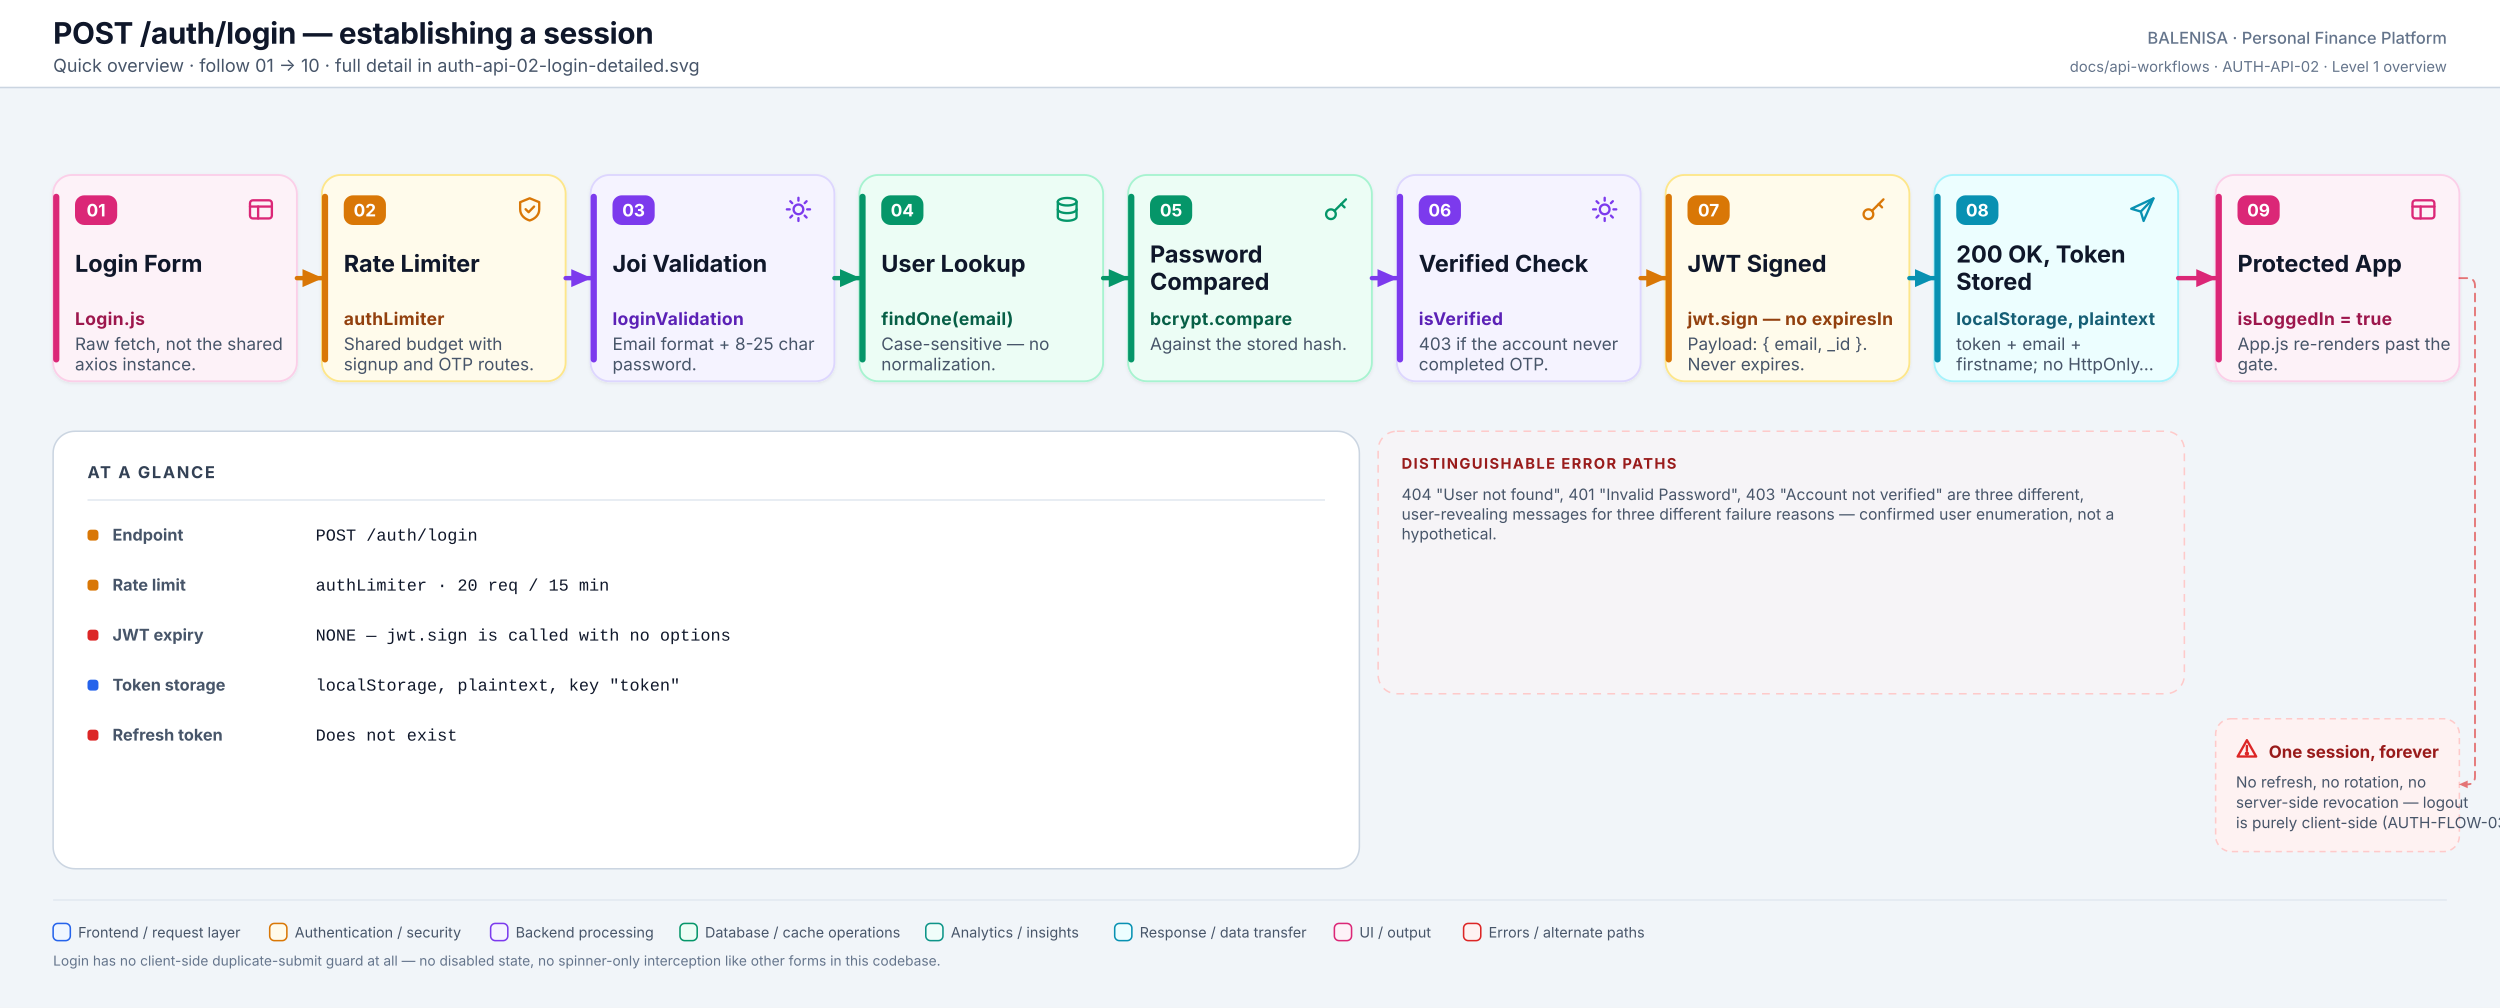
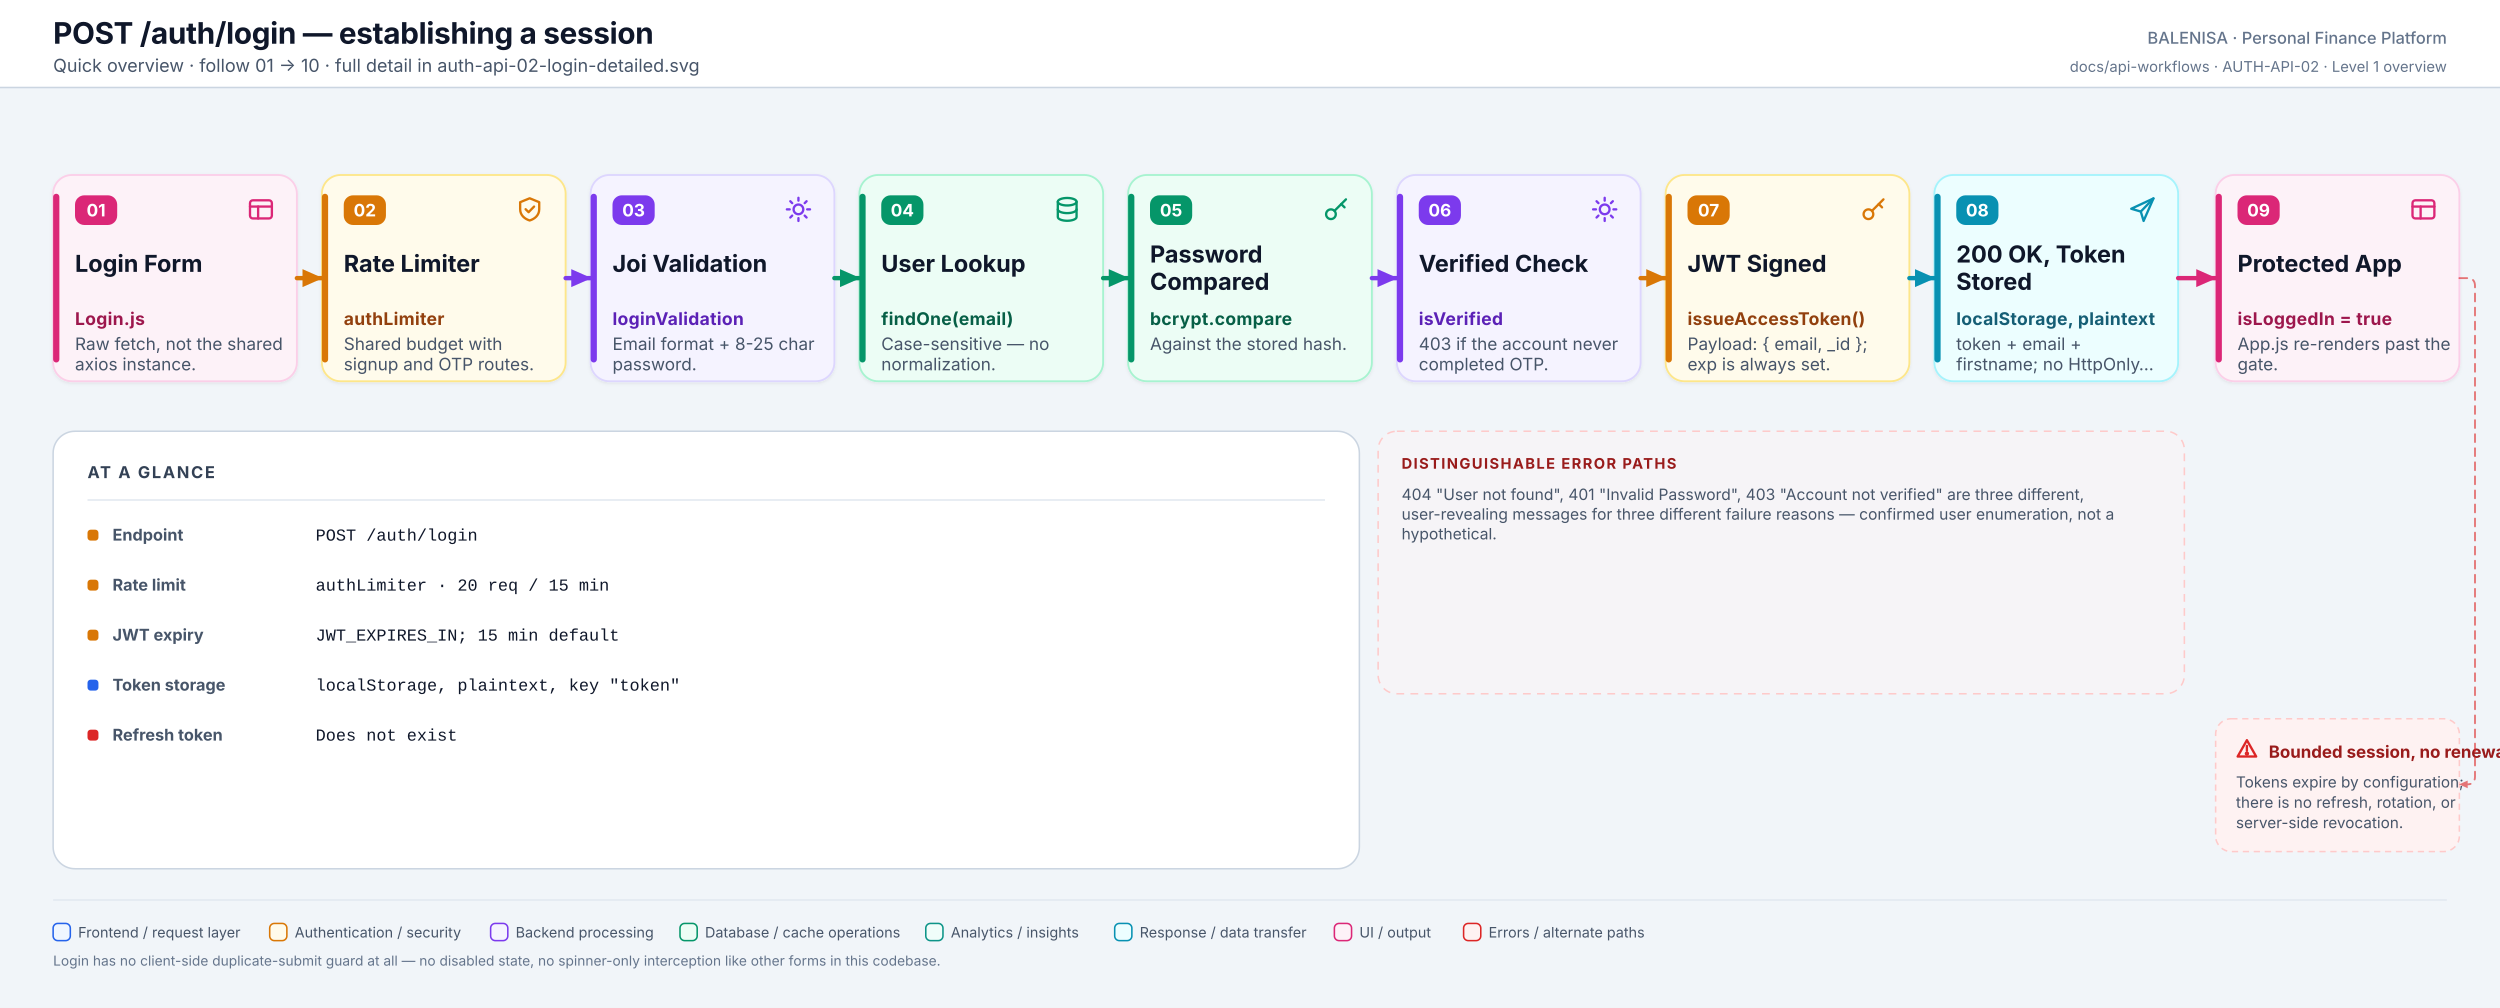
<svg xmlns="http://www.w3.org/2000/svg" width="1600" height="645" viewBox="0 0 1600 645" role="img">
  <defs>
    <filter id="cardShadow" x="-20%" y="-20%" width="140%" height="150%">
      <feDropShadow dx="0" dy="1" stdDeviation="1.25" flood-color="#0F172A" flood-opacity="0.07" />
    </filter>
    <filter id="regionShadow" x="-10%" y="-10%" width="120%" height="120%">
      <feDropShadow dx="0" dy="1" stdDeviation="1.5" flood-color="#0F172A" flood-opacity="0.04" />
    </filter>
    <marker id="arrow-frontend" viewBox="0 0 10 10" refX="8.2" refY="5" markerWidth="5.4" markerHeight="5.4" orient="auto-start-reverse">
      <path d="M 0 1.2 L 8.6 5 L 0 8.8 z" fill="#2563EB" />
    </marker>
    <marker id="arrow-auth" viewBox="0 0 10 10" refX="8.2" refY="5" markerWidth="5.4" markerHeight="5.4" orient="auto-start-reverse">
      <path d="M 0 1.2 L 8.6 5 L 0 8.8 z" fill="#D97706" />
    </marker>
    <marker id="arrow-backend" viewBox="0 0 10 10" refX="8.2" refY="5" markerWidth="5.4" markerHeight="5.4" orient="auto-start-reverse">
      <path d="M 0 1.2 L 8.6 5 L 0 8.8 z" fill="#7C3AED" />
    </marker>
    <marker id="arrow-database" viewBox="0 0 10 10" refX="8.2" refY="5" markerWidth="5.4" markerHeight="5.4" orient="auto-start-reverse">
      <path d="M 0 1.2 L 8.6 5 L 0 8.8 z" fill="#059669" />
    </marker>
    <marker id="arrow-insights" viewBox="0 0 10 10" refX="8.2" refY="5" markerWidth="5.4" markerHeight="5.4" orient="auto-start-reverse">
      <path d="M 0 1.2 L 8.6 5 L 0 8.8 z" fill="#0D9488" />
    </marker>
    <marker id="arrow-response" viewBox="0 0 10 10" refX="8.2" refY="5" markerWidth="5.4" markerHeight="5.4" orient="auto-start-reverse">
      <path d="M 0 1.2 L 8.6 5 L 0 8.8 z" fill="#0891B2" />
    </marker>
    <marker id="arrow-ui" viewBox="0 0 10 10" refX="8.2" refY="5" markerWidth="5.4" markerHeight="5.4" orient="auto-start-reverse">
      <path d="M 0 1.2 L 8.6 5 L 0 8.8 z" fill="#DB2777" />
    </marker>
    <marker id="arrow-error" viewBox="0 0 10 10" refX="8.2" refY="5" markerWidth="5.4" markerHeight="5.4" orient="auto-start-reverse">
      <path d="M 0 1.2 L 8.6 5 L 0 8.8 z" fill="#DC2626" />
    </marker>
  </defs>
  <rect width="1600" height="645" fill="#F1F5F9" />
  <rect x="0" y="0" width="1600" height="56" fill="#FFFFFF" />
  <path d="M 0 56 H 1600" stroke="#CBD5E1" stroke-width="1" />
  <text x="34.0" y="28.0" font-family="Inter, 'Segoe UI', Arial, Helvetica, sans-serif" font-size="19.00" font-weight="700" fill="#0F172A" letter-spacing="-0.20" text-anchor="start" opacity="1.00">POST /auth/login — establishing a session</text>
  <text x="34.0" y="46.0" font-family="Inter, 'Segoe UI', Arial, Helvetica, sans-serif" font-size="11.50" font-weight="400" fill="#475569" letter-spacing="0.00" text-anchor="start" opacity="1.00">Quick overview · follow 01 → 10 · full detail in auth-api-02-login-detailed.svg</text>
  <text x="1566.0" y="28.0" font-family="Inter, 'Segoe UI', Arial, Helvetica, sans-serif" font-size="10.50" font-weight="500" fill="#64748B" letter-spacing="0.00" text-anchor="end" opacity="1.00">BALENISA · Personal Finance Platform</text>
  <text x="1566.0" y="46.0" font-family="Inter, 'Segoe UI', Arial, Helvetica, sans-serif" font-size="9.50" font-weight="400" fill="#64748B" letter-spacing="0.00" text-anchor="end" opacity="1.00">docs/api-workflows · AUTH-API-02 · Level 1 overview</text>
  <g>
    <rect x="34.0" y="276.0" width="836.0" height="280.0" rx="14" fill="#FFFFFF" stroke="#CBD5E1" stroke-width="1" />
    <text x="56.0" y="306.0" font-family="Inter, 'Segoe UI', Arial, Helvetica, sans-serif" font-size="10.50" font-weight="700" fill="#334155" letter-spacing="1.10" text-anchor="start" opacity="1.00">AT A GLANCE</text>
    <path d="M 56.0 320.0 H 848.0" stroke="#E2E8F0" stroke-width="1" />
    <rect x="56.0" y="339.0" width="7" height="7" rx="2" fill="#D97706" />
    <text x="72.0" y="346.0" font-family="Inter, 'Segoe UI', Arial, Helvetica, sans-serif" font-size="10.40" font-weight="700" fill="#475569" letter-spacing="0.00" text-anchor="start" opacity="1.00">Endpoint</text>
    <text x="202.0" y="346.0" font-family="'JetBrains Mono', 'Cascadia Mono', 'Liberation Mono', Consolas, monospace" font-size="10.80" font-weight="400" fill="#0F172A" letter-spacing="0.00" text-anchor="start" opacity="1.00">POST /auth/login</text>
    <rect x="56.0" y="371.0" width="7" height="7" rx="2" fill="#D97706" />
    <text x="72.0" y="378.0" font-family="Inter, 'Segoe UI', Arial, Helvetica, sans-serif" font-size="10.40" font-weight="700" fill="#475569" letter-spacing="0.00" text-anchor="start" opacity="1.00">Rate limit</text>
    <text x="202.0" y="378.0" font-family="'JetBrains Mono', 'Cascadia Mono', 'Liberation Mono', Consolas, monospace" font-size="10.80" font-weight="400" fill="#0F172A" letter-spacing="0.00" text-anchor="start" opacity="1.00">authLimiter · 20 req / 15 min</text>
-     <rect x="56.0" y="403.0" width="7" height="7" rx="2" fill="#DC2626" />
+     <rect x="56.0" y="403.0" width="7" height="7" rx="2" fill="#D97706" />
    <text x="72.0" y="410.0" font-family="Inter, 'Segoe UI', Arial, Helvetica, sans-serif" font-size="10.40" font-weight="700" fill="#475569" letter-spacing="0.00" text-anchor="start" opacity="1.00">JWT expiry</text>
-     <text x="202.0" y="410.0" font-family="'JetBrains Mono', 'Cascadia Mono', 'Liberation Mono', Consolas, monospace" font-size="10.80" font-weight="400" fill="#0F172A" letter-spacing="0.00" text-anchor="start" opacity="1.00">NONE — jwt.sign is called with no options</text>
+     <text x="202.0" y="410.0" font-family="'JetBrains Mono', 'Cascadia Mono', 'Liberation Mono', Consolas, monospace" font-size="10.80" font-weight="400" fill="#0F172A" letter-spacing="0.00" text-anchor="start" opacity="1.00">JWT_EXPIRES_IN; 15 min default</text>
    <rect x="56.0" y="435.0" width="7" height="7" rx="2" fill="#2563EB" />
    <text x="72.0" y="442.0" font-family="Inter, 'Segoe UI', Arial, Helvetica, sans-serif" font-size="10.40" font-weight="700" fill="#475569" letter-spacing="0.00" text-anchor="start" opacity="1.00">Token storage</text>
    <text x="202.0" y="442.0" font-family="'JetBrains Mono', 'Cascadia Mono', 'Liberation Mono', Consolas, monospace" font-size="10.80" font-weight="400" fill="#0F172A" letter-spacing="0.00" text-anchor="start" opacity="1.00">localStorage, plaintext, key "token"</text>
    <rect x="56.0" y="467.0" width="7" height="7" rx="2" fill="#DC2626" />
    <text x="72.0" y="474.0" font-family="Inter, 'Segoe UI', Arial, Helvetica, sans-serif" font-size="10.40" font-weight="700" fill="#475569" letter-spacing="0.00" text-anchor="start" opacity="1.00">Refresh token</text>
    <text x="202.0" y="474.0" font-family="'JetBrains Mono', 'Cascadia Mono', 'Liberation Mono', Consolas, monospace" font-size="10.80" font-weight="400" fill="#0F172A" letter-spacing="0.00" text-anchor="start" opacity="1.00">Does not exist</text>
  </g>
  <g>
    <rect x="882.0" y="276.0" width="516.0" height="168.0" rx="12" fill="#FEF2F2" fill-opacity="0.35" stroke="#FECACA" stroke-width="1" stroke-dasharray="5 4" />
    <text x="897.0" y="300.0" font-family="Inter, 'Segoe UI', Arial, Helvetica, sans-serif" font-size="9.40" font-weight="700" fill="#991B1B" letter-spacing="0.90" text-anchor="start" opacity="1.00">DISTINGUISHABLE ERROR PATHS</text>
    <text x="897.0" y="320.0" font-family="Inter, 'Segoe UI', Arial, Helvetica, sans-serif" font-size="10.00" font-weight="400" fill="#475569" letter-spacing="0.00" text-anchor="start" opacity="1.00">404 "User not found", 401 "Invalid Password", 403 "Account not verified" are three different,</text>
    <text x="897.0" y="332.6" font-family="Inter, 'Segoe UI', Arial, Helvetica, sans-serif" font-size="10.00" font-weight="400" fill="#475569" letter-spacing="0.00" text-anchor="start" opacity="1.00">user-revealing messages for three different failure reasons — confirmed user enumeration, not a</text>
    <text x="897.0" y="345.2" font-family="Inter, 'Segoe UI', Arial, Helvetica, sans-serif" font-size="10.00" font-weight="400" fill="#475569" letter-spacing="0.00" text-anchor="start" opacity="1.00">hypothetical.</text>
  </g>
  <g>
    <rect x="34.0" y="112.0" width="156.0" height="132.0" rx="12" fill="#FDF2F8" stroke="#FBCFE8" stroke-width="1.2" filter="url(#cardShadow)" />
    <rect x="34.0" y="124.0" width="4" height="108.0" rx="2" fill="#DB2777" />
    <rect x="48.0" y="125.0" width="27" height="19" rx="6" fill="#DB2777" />
    <text x="61.5" y="138.5" font-family="Inter, 'Segoe UI', Arial, Helvetica, sans-serif" font-size="11.00" font-weight="700" fill="#FFFFFF" letter-spacing="0.00" text-anchor="middle" opacity="1.00">01</text>
    <g transform="translate(158.0,125.0) scale(1.000)" fill="none" stroke="#DB2777" stroke-width="1.50" stroke-linecap="round" stroke-linejoin="round">
      <rect x="2" y="3.2" width="14" height="11.6" rx="1.8" />
      <path d="M2 7.2 H16" />
      <path d="M7.2 7.2 V14.8" />
    </g>
    <text x="48.0" y="174.0" font-family="Inter, 'Segoe UI', Arial, Helvetica, sans-serif" font-size="15.00" font-weight="650" fill="#0F172A" letter-spacing="0.00" text-anchor="start" opacity="1.00">Login Form</text>
    <text x="48.0" y="208.0" font-family="Inter, 'Segoe UI', Arial, Helvetica, sans-serif" font-size="11.20" font-weight="700" fill="#9D174D" letter-spacing="0.20" text-anchor="start" opacity="1.00">Login.js</text>
    <text x="48.0" y="224.0" font-family="Inter, 'Segoe UI', Arial, Helvetica, sans-serif" font-size="11.00" font-weight="400" fill="#475569" letter-spacing="0.00" text-anchor="start" opacity="1.00">Raw fetch, not the shared</text>
    <text x="48.0" y="237.0" font-family="Inter, 'Segoe UI', Arial, Helvetica, sans-serif" font-size="11.00" font-weight="400" fill="#475569" letter-spacing="0.00" text-anchor="start" opacity="1.00">axios instance.</text>
  </g>
  <g>
    <rect x="206.0" y="112.0" width="156.0" height="132.0" rx="12" fill="#FFFBEB" stroke="#FDE68A" stroke-width="1.2" filter="url(#cardShadow)" />
    <rect x="206.0" y="124.0" width="4" height="108.0" rx="2" fill="#D97706" />
    <rect x="220.0" y="125.0" width="27" height="19" rx="6" fill="#D97706" />
    <text x="233.5" y="138.5" font-family="Inter, 'Segoe UI', Arial, Helvetica, sans-serif" font-size="11.00" font-weight="700" fill="#FFFFFF" letter-spacing="0.00" text-anchor="middle" opacity="1.00">02</text>
    <g transform="translate(330.0,125.0) scale(1.000)" fill="none" stroke="#D97706" stroke-width="1.50" stroke-linecap="round" stroke-linejoin="round">
      <path d="M9 1.9 L15.1 4.4 V8.9 c0 4-3.1 6.3-6.1 7.2 -3-0.9-6.1-3.2-6.1-7.2 V4.4 Z" />
      <path d="M6.4 8.9 L8.3 10.8 L11.8 7.2" />
    </g>
    <text x="220.0" y="174.0" font-family="Inter, 'Segoe UI', Arial, Helvetica, sans-serif" font-size="15.00" font-weight="650" fill="#0F172A" letter-spacing="0.00" text-anchor="start" opacity="1.00">Rate Limiter</text>
    <text x="220.0" y="208.0" font-family="Inter, 'Segoe UI', Arial, Helvetica, sans-serif" font-size="11.20" font-weight="700" fill="#92400E" letter-spacing="0.20" text-anchor="start" opacity="1.00">authLimiter</text>
    <text x="220.0" y="224.0" font-family="Inter, 'Segoe UI', Arial, Helvetica, sans-serif" font-size="11.00" font-weight="400" fill="#475569" letter-spacing="0.00" text-anchor="start" opacity="1.00">Shared budget with</text>
    <text x="220.0" y="237.0" font-family="Inter, 'Segoe UI', Arial, Helvetica, sans-serif" font-size="11.00" font-weight="400" fill="#475569" letter-spacing="0.00" text-anchor="start" opacity="1.00">signup and OTP routes.</text>
  </g>
  <g>
    <rect x="378.0" y="112.0" width="156.0" height="132.0" rx="12" fill="#F5F3FF" stroke="#DDD6FE" stroke-width="1.2" filter="url(#cardShadow)" />
    <rect x="378.0" y="124.0" width="4" height="108.0" rx="2" fill="#7C3AED" />
    <rect x="392.0" y="125.0" width="27" height="19" rx="6" fill="#7C3AED" />
    <text x="405.5" y="138.5" font-family="Inter, 'Segoe UI', Arial, Helvetica, sans-serif" font-size="11.00" font-weight="700" fill="#FFFFFF" letter-spacing="0.00" text-anchor="middle" opacity="1.00">03</text>
    <g transform="translate(502.0,125.0) scale(1.000)" fill="none" stroke="#7C3AED" stroke-width="1.50" stroke-linecap="round" stroke-linejoin="round">
      <circle cx="9" cy="9" r="3.1" />
      <path d="M9 1.6 V3.4 M9 14.6 V16.4 M1.6 9 H3.4 M14.6 9 H16.4 M3.8 3.8 L5 5 M13 13 L14.2 14.2 M14.2 3.8 L13 5 M5 13 L3.8 14.2" />
    </g>
    <text x="392.0" y="174.0" font-family="Inter, 'Segoe UI', Arial, Helvetica, sans-serif" font-size="15.00" font-weight="650" fill="#0F172A" letter-spacing="0.00" text-anchor="start" opacity="1.00">Joi Validation</text>
    <text x="392.0" y="208.0" font-family="Inter, 'Segoe UI', Arial, Helvetica, sans-serif" font-size="11.20" font-weight="700" fill="#5B21B6" letter-spacing="0.20" text-anchor="start" opacity="1.00">loginValidation</text>
    <text x="392.0" y="224.0" font-family="Inter, 'Segoe UI', Arial, Helvetica, sans-serif" font-size="11.00" font-weight="400" fill="#475569" letter-spacing="0.00" text-anchor="start" opacity="1.00">Email format + 8-25 char</text>
    <text x="392.0" y="237.0" font-family="Inter, 'Segoe UI', Arial, Helvetica, sans-serif" font-size="11.00" font-weight="400" fill="#475569" letter-spacing="0.00" text-anchor="start" opacity="1.00">password.</text>
  </g>
  <g>
    <rect x="550.0" y="112.0" width="156.0" height="132.0" rx="12" fill="#ECFDF5" stroke="#A7F3D0" stroke-width="1.2" filter="url(#cardShadow)" />
    <rect x="550.0" y="124.0" width="4" height="108.0" rx="2" fill="#059669" />
    <rect x="564.0" y="125.0" width="27" height="19" rx="6" fill="#059669" />
    <text x="577.5" y="138.5" font-family="Inter, 'Segoe UI', Arial, Helvetica, sans-serif" font-size="11.00" font-weight="700" fill="#FFFFFF" letter-spacing="0.00" text-anchor="middle" opacity="1.00">04</text>
    <g transform="translate(674.0,125.0) scale(1.000)" fill="none" stroke="#059669" stroke-width="1.50" stroke-linecap="round" stroke-linejoin="round">
      <ellipse cx="9" cy="4.1" rx="6" ry="2.4" />
      <path d="M3 4.1 V13.9 c0 1.3 2.7 2.4 6 2.4 s6-1.1 6-2.4 V4.1" />
      <path d="M3 9 c0 1.3 2.7 2.4 6 2.4 s6-1.1 6-2.4" />
    </g>
    <text x="564.0" y="174.0" font-family="Inter, 'Segoe UI', Arial, Helvetica, sans-serif" font-size="15.00" font-weight="650" fill="#0F172A" letter-spacing="0.00" text-anchor="start" opacity="1.00">User Lookup</text>
    <text x="564.0" y="208.0" font-family="Inter, 'Segoe UI', Arial, Helvetica, sans-serif" font-size="11.20" font-weight="700" fill="#065F46" letter-spacing="0.20" text-anchor="start" opacity="1.00">findOne(email)</text>
    <text x="564.0" y="224.0" font-family="Inter, 'Segoe UI', Arial, Helvetica, sans-serif" font-size="11.00" font-weight="400" fill="#475569" letter-spacing="0.00" text-anchor="start" opacity="1.00">Case-sensitive — no</text>
    <text x="564.0" y="237.0" font-family="Inter, 'Segoe UI', Arial, Helvetica, sans-serif" font-size="11.00" font-weight="400" fill="#475569" letter-spacing="0.00" text-anchor="start" opacity="1.00">normalization.</text>
  </g>
  <g>
    <rect x="722.0" y="112.0" width="156.0" height="132.0" rx="12" fill="#ECFDF5" stroke="#A7F3D0" stroke-width="1.2" filter="url(#cardShadow)" />
    <rect x="722.0" y="124.0" width="4" height="108.0" rx="2" fill="#059669" />
    <rect x="736.0" y="125.0" width="27" height="19" rx="6" fill="#059669" />
    <text x="749.5" y="138.5" font-family="Inter, 'Segoe UI', Arial, Helvetica, sans-serif" font-size="11.00" font-weight="700" fill="#FFFFFF" letter-spacing="0.00" text-anchor="middle" opacity="1.00">05</text>
    <g transform="translate(846.0,125.0) scale(1.000)" fill="none" stroke="#059669" stroke-width="1.50" stroke-linecap="round" stroke-linejoin="round">
      <circle cx="5.8" cy="12.1" r="3.1" />
      <path d="M8.1 9.9 L15.4 2.6" />
      <path d="M12.4 5.6 L14.5 7.7" />
    </g>
    <text x="736.0" y="168.0" font-family="Inter, 'Segoe UI', Arial, Helvetica, sans-serif" font-size="15.00" font-weight="650" fill="#0F172A" letter-spacing="0.00" text-anchor="start" opacity="1.00">Password</text>
    <text x="736.0" y="185.5" font-family="Inter, 'Segoe UI', Arial, Helvetica, sans-serif" font-size="15.00" font-weight="650" fill="#0F172A" letter-spacing="0.00" text-anchor="start" opacity="1.00">Compared</text>
    <text x="736.0" y="208.0" font-family="Inter, 'Segoe UI', Arial, Helvetica, sans-serif" font-size="11.20" font-weight="700" fill="#065F46" letter-spacing="0.20" text-anchor="start" opacity="1.00">bcrypt.compare</text>
    <text x="736.0" y="224.0" font-family="Inter, 'Segoe UI', Arial, Helvetica, sans-serif" font-size="11.00" font-weight="400" fill="#475569" letter-spacing="0.00" text-anchor="start" opacity="1.00">Against the stored hash.</text>
  </g>
  <g>
    <rect x="894.0" y="112.0" width="156.0" height="132.0" rx="12" fill="#F5F3FF" stroke="#DDD6FE" stroke-width="1.2" filter="url(#cardShadow)" />
    <rect x="894.0" y="124.0" width="4" height="108.0" rx="2" fill="#7C3AED" />
    <rect x="908.0" y="125.0" width="27" height="19" rx="6" fill="#7C3AED" />
    <text x="921.5" y="138.5" font-family="Inter, 'Segoe UI', Arial, Helvetica, sans-serif" font-size="11.00" font-weight="700" fill="#FFFFFF" letter-spacing="0.00" text-anchor="middle" opacity="1.00">06</text>
    <g transform="translate(1018.0,125.0) scale(1.000)" fill="none" stroke="#7C3AED" stroke-width="1.50" stroke-linecap="round" stroke-linejoin="round">
      <circle cx="9" cy="9" r="3.1" />
      <path d="M9 1.6 V3.4 M9 14.6 V16.4 M1.6 9 H3.4 M14.6 9 H16.4 M3.8 3.8 L5 5 M13 13 L14.2 14.2 M14.2 3.8 L13 5 M5 13 L3.8 14.2" />
    </g>
    <text x="908.0" y="174.0" font-family="Inter, 'Segoe UI', Arial, Helvetica, sans-serif" font-size="15.00" font-weight="650" fill="#0F172A" letter-spacing="0.00" text-anchor="start" opacity="1.00">Verified Check</text>
    <text x="908.0" y="208.0" font-family="Inter, 'Segoe UI', Arial, Helvetica, sans-serif" font-size="11.20" font-weight="700" fill="#5B21B6" letter-spacing="0.20" text-anchor="start" opacity="1.00">isVerified</text>
    <text x="908.0" y="224.0" font-family="Inter, 'Segoe UI', Arial, Helvetica, sans-serif" font-size="11.00" font-weight="400" fill="#475569" letter-spacing="0.00" text-anchor="start" opacity="1.00">403 if the account never</text>
    <text x="908.0" y="237.0" font-family="Inter, 'Segoe UI', Arial, Helvetica, sans-serif" font-size="11.00" font-weight="400" fill="#475569" letter-spacing="0.00" text-anchor="start" opacity="1.00">completed OTP.</text>
  </g>
  <g>
    <rect x="1066.0" y="112.0" width="156.0" height="132.0" rx="12" fill="#FFFBEB" stroke="#FDE68A" stroke-width="1.2" filter="url(#cardShadow)" />
    <rect x="1066.0" y="124.0" width="4" height="108.0" rx="2" fill="#D97706" />
    <rect x="1080.0" y="125.0" width="27" height="19" rx="6" fill="#D97706" />
    <text x="1093.5" y="138.5" font-family="Inter, 'Segoe UI', Arial, Helvetica, sans-serif" font-size="11.00" font-weight="700" fill="#FFFFFF" letter-spacing="0.00" text-anchor="middle" opacity="1.00">07</text>
    <g transform="translate(1190.0,125.0) scale(1.000)" fill="none" stroke="#D97706" stroke-width="1.50" stroke-linecap="round" stroke-linejoin="round">
      <circle cx="5.8" cy="12.1" r="3.1" />
      <path d="M8.1 9.9 L15.4 2.6" />
      <path d="M12.4 5.6 L14.5 7.7" />
    </g>
    <text x="1080.0" y="174.0" font-family="Inter, 'Segoe UI', Arial, Helvetica, sans-serif" font-size="15.00" font-weight="650" fill="#0F172A" letter-spacing="0.00" text-anchor="start" opacity="1.00">JWT Signed</text>
-     <text x="1080.0" y="208.0" font-family="Inter, 'Segoe UI', Arial, Helvetica, sans-serif" font-size="11.20" font-weight="700" fill="#92400E" letter-spacing="0.20" text-anchor="start" opacity="1.00">jwt.sign — no expiresIn</text>
-     <text x="1080.0" y="224.0" font-family="Inter, 'Segoe UI', Arial, Helvetica, sans-serif" font-size="11.00" font-weight="400" fill="#475569" letter-spacing="0.00" text-anchor="start" opacity="1.00">Payload: { email, _id }.</text>
-     <text x="1080.0" y="237.0" font-family="Inter, 'Segoe UI', Arial, Helvetica, sans-serif" font-size="11.00" font-weight="400" fill="#475569" letter-spacing="0.00" text-anchor="start" opacity="1.00">Never expires.</text>
+     <text x="1080.0" y="208.0" font-family="Inter, 'Segoe UI', Arial, Helvetica, sans-serif" font-size="11.20" font-weight="700" fill="#92400E" letter-spacing="0.20" text-anchor="start" opacity="1.00">issueAccessToken()</text>
+     <text x="1080.0" y="224.0" font-family="Inter, 'Segoe UI', Arial, Helvetica, sans-serif" font-size="11.00" font-weight="400" fill="#475569" letter-spacing="0.00" text-anchor="start" opacity="1.00">Payload: { email, _id };</text>
+     <text x="1080.0" y="237.0" font-family="Inter, 'Segoe UI', Arial, Helvetica, sans-serif" font-size="11.00" font-weight="400" fill="#475569" letter-spacing="0.00" text-anchor="start" opacity="1.00">exp is always set.</text>
  </g>
  <g>
    <rect x="1238.0" y="112.0" width="156.0" height="132.0" rx="12" fill="#ECFEFF" stroke="#A5F3FC" stroke-width="1.2" filter="url(#cardShadow)" />
    <rect x="1238.0" y="124.0" width="4" height="108.0" rx="2" fill="#0891B2" />
    <rect x="1252.0" y="125.0" width="27" height="19" rx="6" fill="#0891B2" />
    <text x="1265.5" y="138.5" font-family="Inter, 'Segoe UI', Arial, Helvetica, sans-serif" font-size="11.00" font-weight="700" fill="#FFFFFF" letter-spacing="0.00" text-anchor="middle" opacity="1.00">08</text>
    <g transform="translate(1362.0,125.0) scale(1.000)" fill="none" stroke="#0891B2" stroke-width="1.50" stroke-linecap="round" stroke-linejoin="round">
      <path d="M16.2 2 L2 8.6 L8.1 10.4 L9.9 16.4 Z" />
      <path d="M16.2 2 L8.1 10.4" />
    </g>
    <text x="1252.0" y="168.0" font-family="Inter, 'Segoe UI', Arial, Helvetica, sans-serif" font-size="15.00" font-weight="650" fill="#0F172A" letter-spacing="0.00" text-anchor="start" opacity="1.00">200 OK, Token</text>
    <text x="1252.0" y="185.5" font-family="Inter, 'Segoe UI', Arial, Helvetica, sans-serif" font-size="15.00" font-weight="650" fill="#0F172A" letter-spacing="0.00" text-anchor="start" opacity="1.00">Stored</text>
    <text x="1252.0" y="208.0" font-family="Inter, 'Segoe UI', Arial, Helvetica, sans-serif" font-size="11.20" font-weight="700" fill="#155E75" letter-spacing="0.20" text-anchor="start" opacity="1.00">localStorage, plaintext</text>
    <text x="1252.0" y="224.0" font-family="Inter, 'Segoe UI', Arial, Helvetica, sans-serif" font-size="11.00" font-weight="400" fill="#475569" letter-spacing="0.00" text-anchor="start" opacity="1.00">token + email +</text>
    <text x="1252.0" y="237.0" font-family="Inter, 'Segoe UI', Arial, Helvetica, sans-serif" font-size="11.00" font-weight="400" fill="#475569" letter-spacing="0.00" text-anchor="start" opacity="1.00">firstname; no HttpOnly…</text>
  </g>
  <g>
    <rect x="1418.0" y="112.0" width="156.0" height="132.0" rx="12" fill="#FDF2F8" stroke="#FBCFE8" stroke-width="1.2" filter="url(#cardShadow)" />
    <rect x="1418.0" y="124.0" width="4" height="108.0" rx="2" fill="#DB2777" />
    <rect x="1432.0" y="125.0" width="27" height="19" rx="6" fill="#DB2777" />
    <text x="1445.5" y="138.5" font-family="Inter, 'Segoe UI', Arial, Helvetica, sans-serif" font-size="11.00" font-weight="700" fill="#FFFFFF" letter-spacing="0.00" text-anchor="middle" opacity="1.00">09</text>
    <g transform="translate(1542.0,125.0) scale(1.000)" fill="none" stroke="#DB2777" stroke-width="1.50" stroke-linecap="round" stroke-linejoin="round">
      <rect x="2" y="3.2" width="14" height="11.6" rx="1.8" />
      <path d="M2 7.2 H16" />
      <path d="M7.2 7.2 V14.8" />
    </g>
    <text x="1432.0" y="174.0" font-family="Inter, 'Segoe UI', Arial, Helvetica, sans-serif" font-size="15.00" font-weight="650" fill="#0F172A" letter-spacing="0.00" text-anchor="start" opacity="1.00">Protected App</text>
    <text x="1432.0" y="208.0" font-family="Inter, 'Segoe UI', Arial, Helvetica, sans-serif" font-size="11.20" font-weight="700" fill="#9D174D" letter-spacing="0.20" text-anchor="start" opacity="1.00">isLoggedIn = true</text>
    <text x="1432.0" y="224.0" font-family="Inter, 'Segoe UI', Arial, Helvetica, sans-serif" font-size="11.00" font-weight="400" fill="#475569" letter-spacing="0.00" text-anchor="start" opacity="1.00">App.js re-renders past the</text>
    <text x="1432.0" y="237.0" font-family="Inter, 'Segoe UI', Arial, Helvetica, sans-serif" font-size="11.00" font-weight="400" fill="#475569" letter-spacing="0.00" text-anchor="start" opacity="1.00">gate.</text>
  </g>
  <g>
    <rect x="1418" y="460" width="156" height="85" rx="10" fill="#FEF2F2" stroke="#FECACA" stroke-width="1" stroke-dasharray="4 3" />
    <g transform="translate(1431.0,472.0) scale(0.780)" fill="none" stroke="#DC2626" stroke-width="1.92" stroke-linecap="round" stroke-linejoin="round">
      <path d="M9 2.2 L16.6 15.6 H1.4 Z" />
      <path d="M9 6.9 V10.9" />
      <circle cx="9" cy="13.2" r="0.85" />
    </g>
-     <text x="1452.0" y="485.0" font-family="Inter, 'Segoe UI', Arial, Helvetica, sans-serif" font-size="10.80" font-weight="700" fill="#991B1B" letter-spacing="0.00" text-anchor="start" opacity="1.00">One session, forever</text>
-     <text x="1431.0" y="504.0" font-family="Inter, 'Segoe UI', Arial, Helvetica, sans-serif" font-size="9.80" font-weight="400" fill="#475569" letter-spacing="0.00" text-anchor="start" opacity="1.00">No refresh, no rotation, no</text>
-     <text x="1431.0" y="517.0" font-family="Inter, 'Segoe UI', Arial, Helvetica, sans-serif" font-size="9.80" font-weight="400" fill="#475569" letter-spacing="0.00" text-anchor="start" opacity="1.00">server-side revocation — logout</text>
-     <text x="1431.0" y="530.0" font-family="Inter, 'Segoe UI', Arial, Helvetica, sans-serif" font-size="9.80" font-weight="400" fill="#475569" letter-spacing="0.00" text-anchor="start" opacity="1.00">is purely client-side (AUTH-FLOW-03).</text>
+     <text x="1452.0" y="485.0" font-family="Inter, 'Segoe UI', Arial, Helvetica, sans-serif" font-size="10.80" font-weight="700" fill="#991B1B" letter-spacing="0.00" text-anchor="start" opacity="1.00">Bounded session, no renewal</text>
+     <text x="1431.0" y="504.0" font-family="Inter, 'Segoe UI', Arial, Helvetica, sans-serif" font-size="9.80" font-weight="400" fill="#475569" letter-spacing="0.00" text-anchor="start" opacity="1.00">Tokens expire by configuration;</text>
+     <text x="1431.0" y="517.0" font-family="Inter, 'Segoe UI', Arial, Helvetica, sans-serif" font-size="9.80" font-weight="400" fill="#475569" letter-spacing="0.00" text-anchor="start" opacity="1.00">there is no refresh, rotation, or</text>
+     <text x="1431.0" y="530.0" font-family="Inter, 'Segoe UI', Arial, Helvetica, sans-serif" font-size="9.80" font-weight="400" fill="#475569" letter-spacing="0.00" text-anchor="start" opacity="1.00">server-side revocation.</text>
  </g>
  <path d="M 190.0 178.0 L 206.0 178.0" fill="none" stroke="#D97706" stroke-width="2.80" marker-end="url(#arrow-auth)" stroke-linecap="round" opacity="1.00" />
  <path d="M 362.0 178.0 L 378.0 178.0" fill="none" stroke="#7C3AED" stroke-width="2.80" marker-end="url(#arrow-backend)" stroke-linecap="round" opacity="1.00" />
  <path d="M 534.0 178.0 L 550.0 178.0" fill="none" stroke="#059669" stroke-width="2.80" marker-end="url(#arrow-database)" stroke-linecap="round" opacity="1.00" />
  <path d="M 706.0 178.0 L 722.0 178.0" fill="none" stroke="#059669" stroke-width="2.80" marker-end="url(#arrow-database)" stroke-linecap="round" opacity="1.00" />
  <path d="M 878.0 178.0 L 894.0 178.0" fill="none" stroke="#7C3AED" stroke-width="2.80" marker-end="url(#arrow-backend)" stroke-linecap="round" opacity="1.00" />
  <path d="M 1050.0 178.0 L 1066.0 178.0" fill="none" stroke="#D97706" stroke-width="2.80" marker-end="url(#arrow-auth)" stroke-linecap="round" opacity="1.00" />
  <path d="M 1222.0 178.0 L 1238.0 178.0" fill="none" stroke="#0891B2" stroke-width="2.80" marker-end="url(#arrow-response)" stroke-linecap="round" opacity="1.00" />
  <path d="M 1394.0 178.0 L 1418.0 178.0" fill="none" stroke="#DB2777" stroke-width="2.80" marker-end="url(#arrow-ui)" stroke-linecap="round" opacity="1.00" />
  <path d="M 1574.0 178.0 L 1579.0 178.0 Q 1584.0 178.0 1584.0 183.0 L 1584.0 497.0 Q 1584.0 502.0 1579.0 502.0 L 1574.0 502.0" fill="none" stroke="#DC2626" stroke-width="1.20" stroke-dasharray="5 4" marker-end="url(#arrow-error)" stroke-linecap="round" opacity="0.62" />
  <path d="M 34 576 H 1566" stroke="#E2E8F0" stroke-width="1" />
  <rect x="34.0" y="591.0" width="11" height="11" rx="3" fill="#EFF6FF" stroke="#2563EB" stroke-width="1" />
  <text x="50.0" y="600.0" font-family="Inter, 'Segoe UI', Arial, Helvetica, sans-serif" font-size="9.20" font-weight="400" fill="#475569" letter-spacing="0.00" text-anchor="start" opacity="1.00">Frontend / request layer</text>
  <rect x="172.6" y="591.0" width="11" height="11" rx="3" fill="#FFFBEB" stroke="#D97706" stroke-width="1" />
  <text x="188.6" y="600.0" font-family="Inter, 'Segoe UI', Arial, Helvetica, sans-serif" font-size="9.20" font-weight="400" fill="#475569" letter-spacing="0.00" text-anchor="start" opacity="1.00">Authentication / security</text>
  <rect x="314.0" y="591.0" width="11" height="11" rx="3" fill="#F5F3FF" stroke="#7C3AED" stroke-width="1" />
  <text x="330.0" y="600.0" font-family="Inter, 'Segoe UI', Arial, Helvetica, sans-serif" font-size="9.20" font-weight="400" fill="#475569" letter-spacing="0.00" text-anchor="start" opacity="1.00">Backend processing</text>
  <rect x="435.2" y="591.0" width="11" height="11" rx="3" fill="#ECFDF5" stroke="#059669" stroke-width="1" />
  <text x="451.2" y="600.0" font-family="Inter, 'Segoe UI', Arial, Helvetica, sans-serif" font-size="9.20" font-weight="400" fill="#475569" letter-spacing="0.00" text-anchor="start" opacity="1.00">Database / cache operations</text>
  <rect x="592.5" y="591.0" width="11" height="11" rx="3" fill="#F0FDFA" stroke="#0D9488" stroke-width="1" />
  <text x="608.5" y="600.0" font-family="Inter, 'Segoe UI', Arial, Helvetica, sans-serif" font-size="9.20" font-weight="400" fill="#475569" letter-spacing="0.00" text-anchor="start" opacity="1.00">Analytics / insights</text>
  <rect x="713.4" y="591.0" width="11" height="11" rx="3" fill="#ECFEFF" stroke="#0891B2" stroke-width="1" />
  <text x="729.4" y="600.0" font-family="Inter, 'Segoe UI', Arial, Helvetica, sans-serif" font-size="9.20" font-weight="400" fill="#475569" letter-spacing="0.00" text-anchor="start" opacity="1.00">Response / data transfer</text>
  <rect x="854.0" y="591.0" width="11" height="11" rx="3" fill="#FDF2F8" stroke="#DB2777" stroke-width="1" />
  <text x="870.0" y="600.0" font-family="Inter, 'Segoe UI', Arial, Helvetica, sans-serif" font-size="9.20" font-weight="400" fill="#475569" letter-spacing="0.00" text-anchor="start" opacity="1.00">UI / output</text>
  <rect x="936.7" y="591.0" width="11" height="11" rx="3" fill="#FEF2F2" stroke="#DC2626" stroke-width="1" />
  <text x="952.7" y="600.0" font-family="Inter, 'Segoe UI', Arial, Helvetica, sans-serif" font-size="9.20" font-weight="400" fill="#475569" letter-spacing="0.00" text-anchor="start" opacity="1.00">Errors / alternate paths</text>
  <text x="34.0" y="618.0" font-family="Inter, 'Segoe UI', Arial, Helvetica, sans-serif" font-size="8.80" font-weight="400" fill="#64748B" letter-spacing="0.00" text-anchor="start" opacity="1.00">Login has no client-side duplicate-submit guard at all — no disabled state, no spinner-only interception like other forms in this codebase.</text>
</svg>
